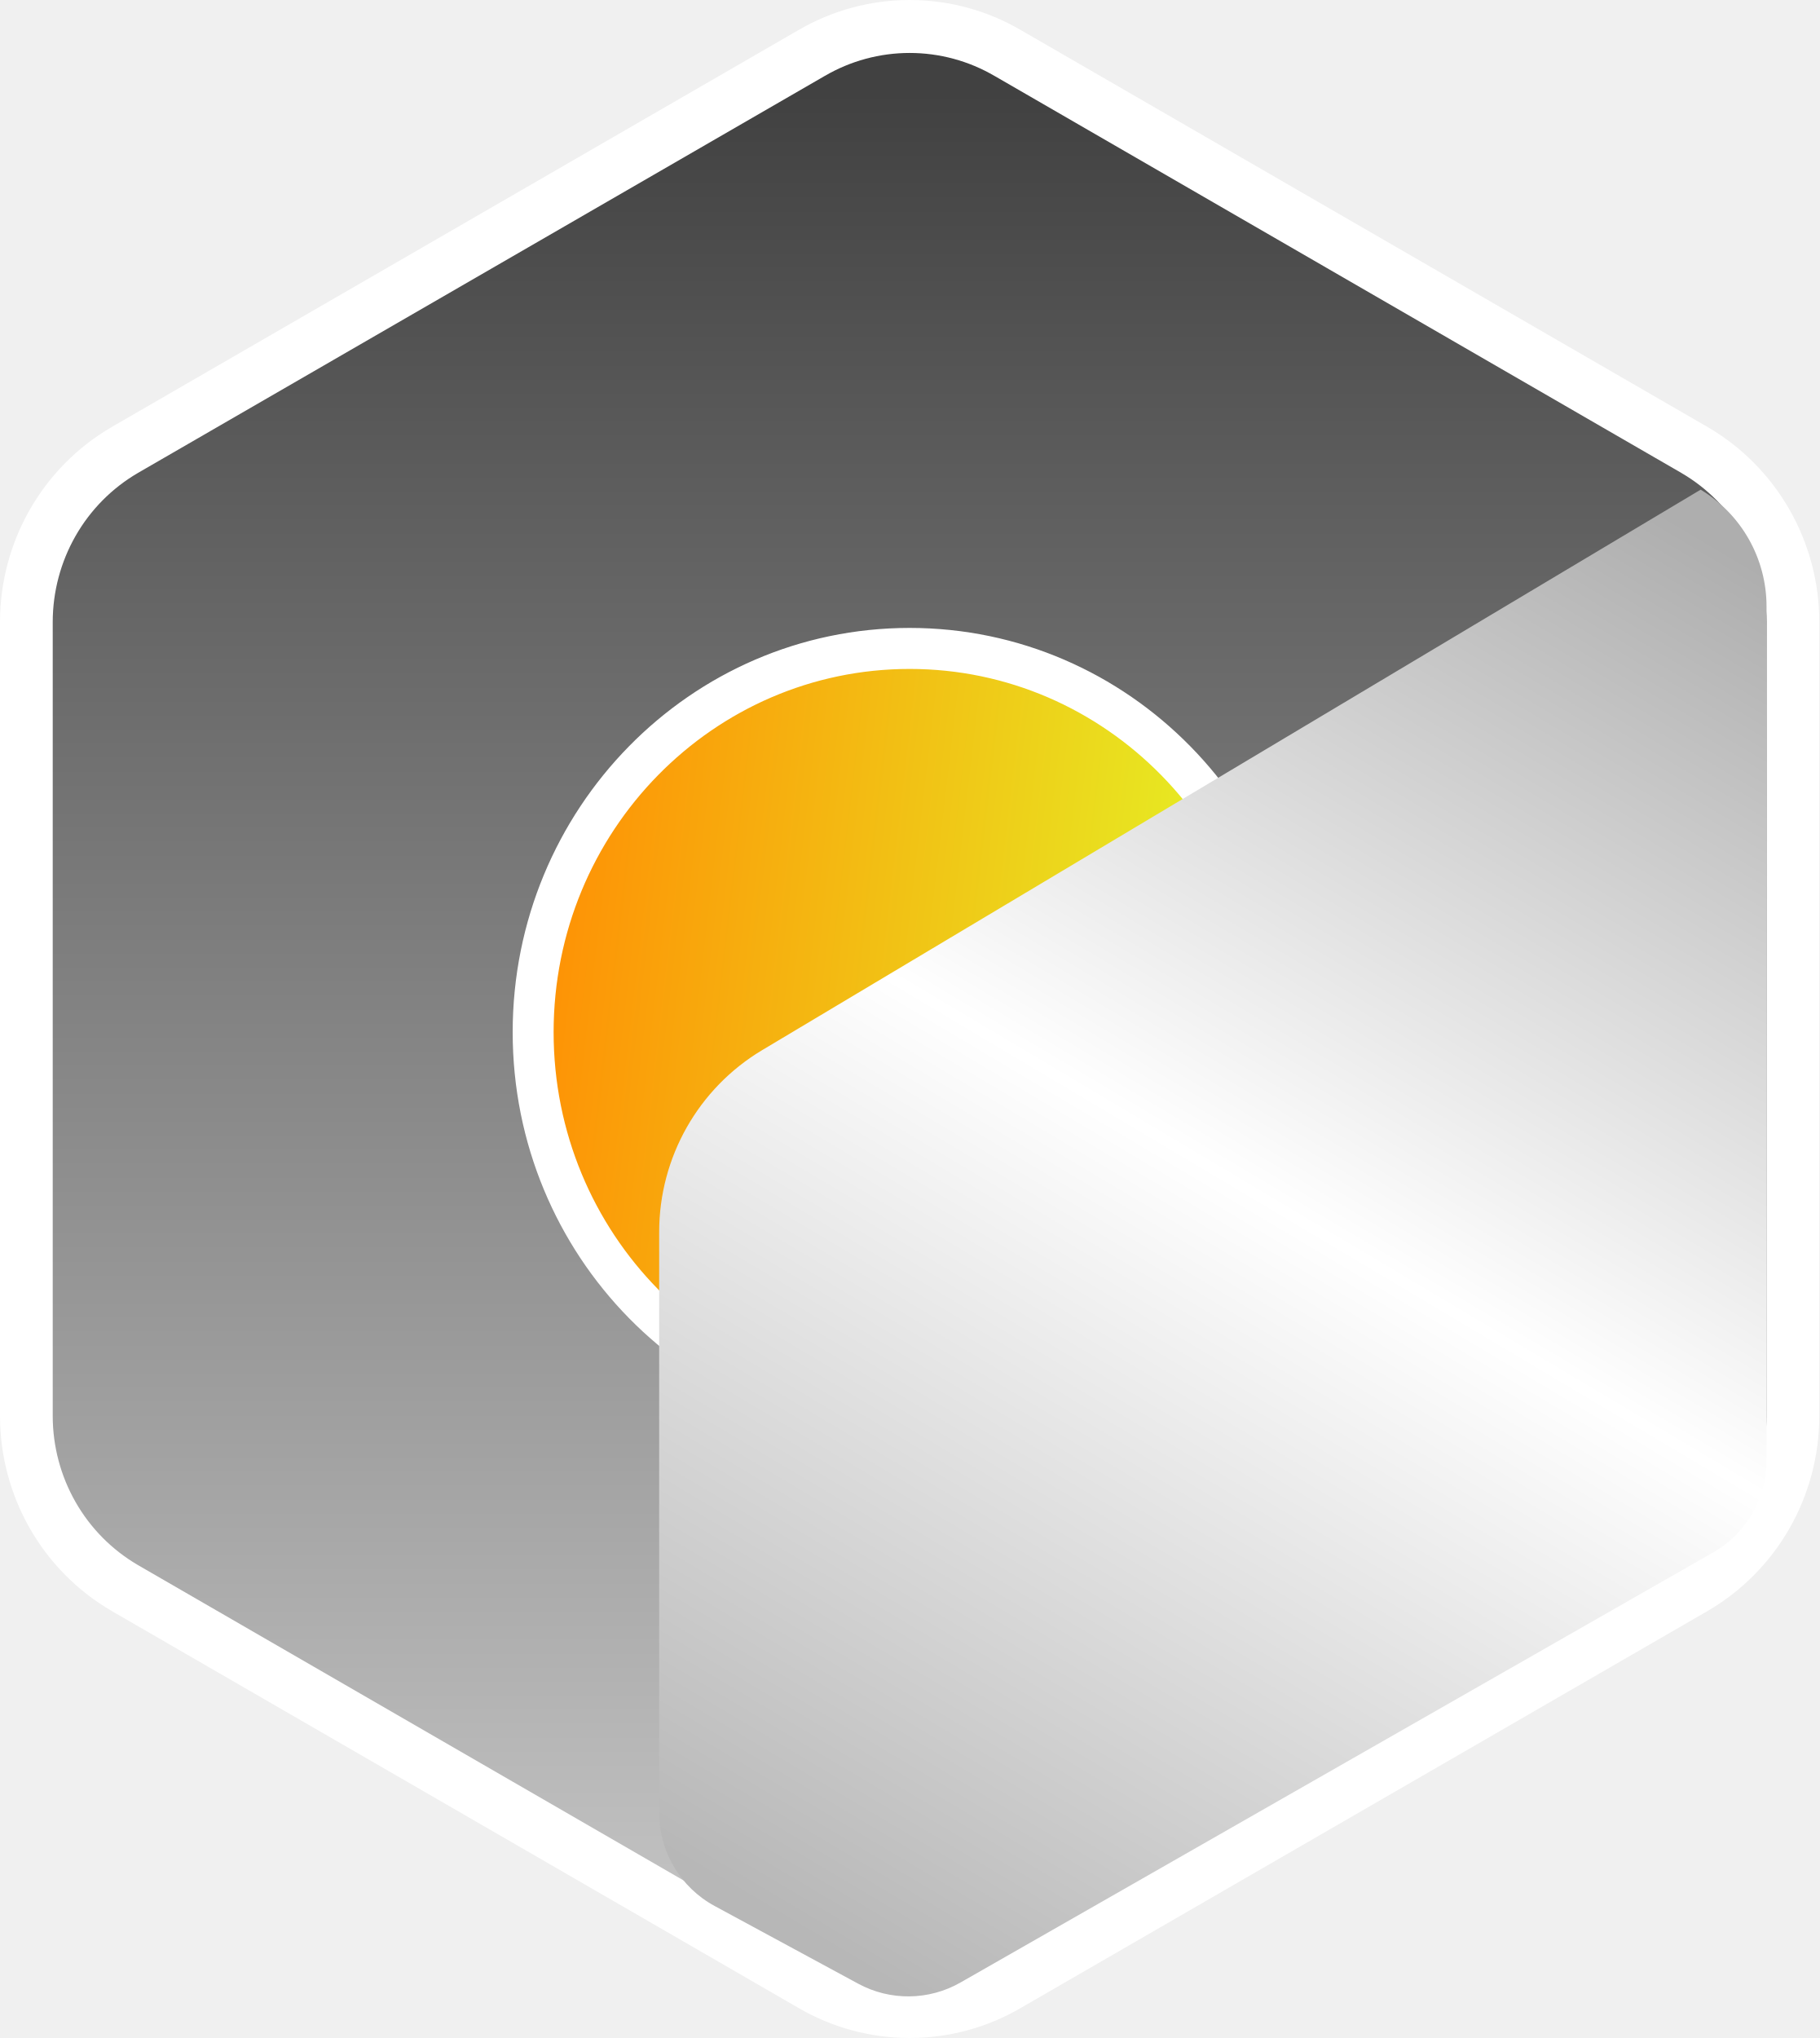
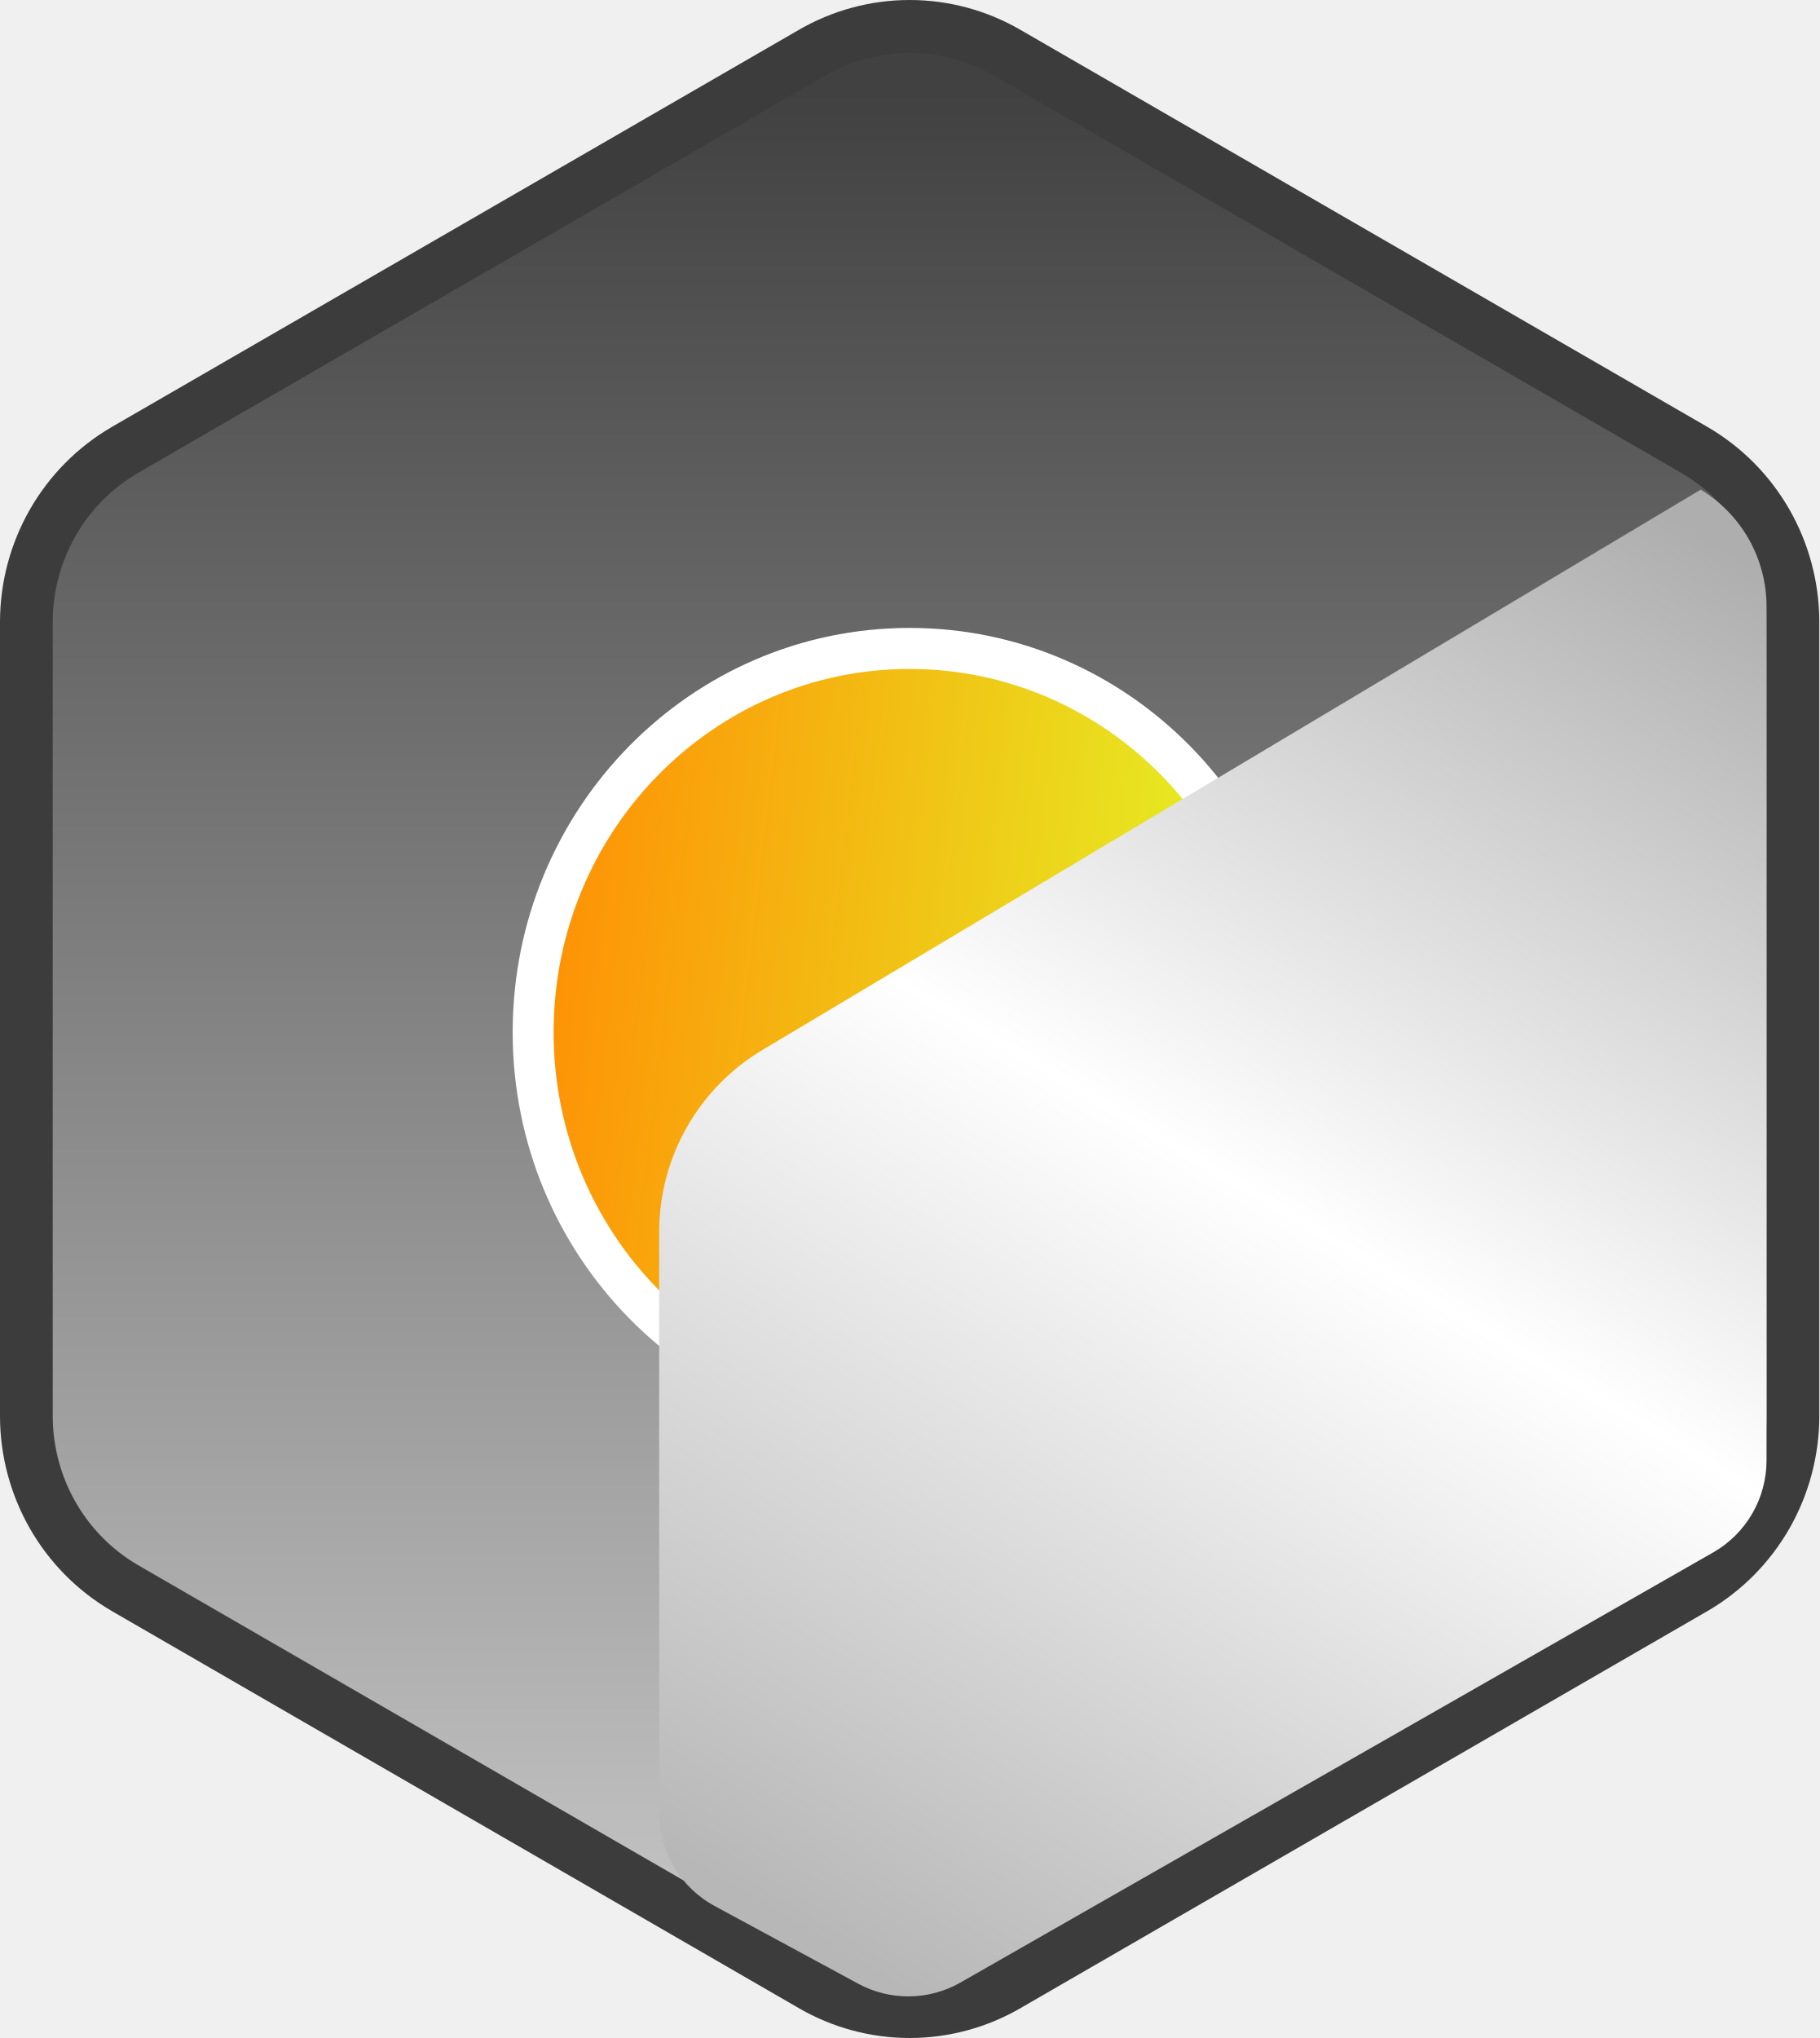
<svg xmlns="http://www.w3.org/2000/svg" width="50" height="56" viewBox="0 0 50 56" fill="none">
-   <path d="M49.625 38.912V38.912V17.089V17.089C49.624 16.071 49.359 15.072 48.855 14.191C48.351 13.309 47.627 12.577 46.754 12.068L46.753 12.067L27.874 1.156C27.873 1.156 27.873 1.156 27.873 1.156C27 0.646 26.009 0.378 25 0.378C23.991 0.378 23 0.646 22.127 1.156C22.127 1.156 22.126 1.156 22.126 1.156L3.247 12.067L3.245 12.068C2.373 12.577 1.648 13.309 1.145 14.191C0.641 15.072 0.376 16.071 0.374 17.089V17.089L0.374 38.912L0.374 38.912C0.376 39.929 0.641 40.929 1.145 41.81C1.648 42.691 2.373 43.423 3.245 43.933L3.247 43.934L22.126 54.844C22.126 54.844 22.126 54.844 22.127 54.844C23 55.354 23.991 55.623 25 55.623C26.009 55.623 27 55.354 27.873 54.844C27.873 54.844 27.873 54.844 27.874 54.844L46.753 43.934L46.754 43.933C47.627 43.423 48.351 42.691 48.855 41.81C49.359 40.929 49.624 39.929 49.625 38.912Z" fill="url(#paint0_linear_7_5152)" stroke="white" stroke-width="0.7" stroke-linecap="round" stroke-linejoin="round" />
-   <path fill-rule="evenodd" clip-rule="evenodd" d="M21.94 0.829C22.87 0.286 23.925 0 25 0C26.075 0 27.13 0.286 28.06 0.829C28.061 0.829 28.061 0.829 28.062 0.83L46.943 11.741C47.872 12.284 48.643 13.064 49.18 14.002C49.716 14.941 49.999 16.005 50 17.088V38.912C49.999 39.995 49.716 41.059 49.18 41.998C48.643 42.936 47.872 43.716 46.943 44.259L46.94 44.261L28.062 55.17C28.061 55.171 28.061 55.171 28.061 55.171C27.13 55.714 26.075 56 25 56C23.925 56 22.869 55.714 21.939 55.171C21.939 55.171 21.939 55.171 21.938 55.17L3.06 44.261L3.058 44.259C2.128 43.716 1.357 42.936 0.82 41.998C0.284 41.059 0.001 39.995 0 38.912V17.088C0.001 16.005 0.284 14.941 0.82 14.002C1.357 13.064 2.128 12.284 3.058 11.741L3.06 11.739L21.938 0.83C21.939 0.829 21.939 0.829 21.94 0.829ZM25 1.455C24.181 1.455 23.377 1.672 22.667 2.087L22.664 2.088L3.786 12.998C3.786 12.998 3.785 12.999 3.785 12.999C3.077 13.413 2.487 14.008 2.077 14.726C1.667 15.444 1.45 16.259 1.449 17.089V38.911C1.45 39.741 1.667 40.556 2.077 41.274C2.487 41.992 3.077 42.587 3.785 43.001C3.785 43.001 3.786 43.002 3.786 43.002L22.667 53.913C23.377 54.328 24.181 54.545 25 54.545C25.819 54.545 26.623 54.328 27.333 53.913L27.336 53.912L46.214 43.002C46.214 43.002 46.215 43.001 46.215 43.001C46.923 42.587 47.513 41.992 47.923 41.274C48.333 40.556 48.55 39.741 48.551 38.911V17.089C48.55 16.259 48.333 15.444 47.923 14.726C47.513 14.008 46.923 13.413 46.215 12.999C46.215 12.999 46.214 12.998 46.214 12.998L27.336 2.088L27.333 2.087C26.623 1.672 25.819 1.455 25 1.455Z" fill="white" />
-   <path d="M35.71 28.363C35.71 34.388 30.915 39.272 25 39.272C19.085 39.272 14.29 34.388 14.29 28.363C14.29 22.338 19.085 17.454 25 17.454C30.915 17.454 35.71 22.338 35.71 28.363Z" fill="url(#paint1_linear_7_5152)" />
+   <path d="M49.625 38.912V38.912V17.089V17.089C49.624 16.071 49.359 15.072 48.855 14.191C48.351 13.309 47.627 12.577 46.754 12.068L46.753 12.067L27.874 1.156C27.873 1.156 27.873 1.156 27.873 1.156C27 0.646 26.009 0.378 25 0.378C23.991 0.378 23 0.646 22.127 1.156C22.127 1.156 22.126 1.156 22.126 1.156L3.247 12.067L3.245 12.068C2.373 12.577 1.648 13.309 1.145 14.191C0.641 15.072 0.376 16.071 0.374 17.089V17.089L0.374 38.912L0.374 38.912C0.376 39.929 0.641 40.929 1.145 41.81C1.648 42.691 2.373 43.423 3.245 43.933L3.247 43.934L22.126 54.844C22.126 54.844 22.126 54.844 22.127 54.844C23 55.354 23.991 55.623 25 55.623C26.009 55.623 27 55.354 27.873 54.844C27.873 54.844 27.873 54.844 27.874 54.844L46.753 43.934L46.754 43.933C47.627 43.423 48.351 42.691 48.855 41.81C49.359 40.929 49.624 39.929 49.625 38.912Z" fill="url(#paint0_linear_22_1453)" stroke="white" stroke-width="0.7" stroke-linecap="round" stroke-linejoin="round" />
+   <path fill-rule="evenodd" clip-rule="evenodd" d="M21.94 0.829C22.87 0.286 23.925 0 25 0C26.075 0 27.13 0.286 28.06 0.829C28.061 0.829 28.061 0.829 28.062 0.83L46.943 11.741C47.872 12.284 48.643 13.064 49.18 14.002C49.716 14.941 49.999 16.005 50 17.088V38.912C49.999 39.995 49.716 41.059 49.18 41.998C48.643 42.936 47.872 43.716 46.943 44.259L46.94 44.261L28.062 55.17C28.061 55.171 28.061 55.171 28.061 55.171C27.13 55.714 26.075 56 25 56C23.925 56 22.869 55.714 21.939 55.171C21.939 55.171 21.939 55.171 21.938 55.17L3.06 44.261L3.058 44.259C2.128 43.716 1.357 42.936 0.82 41.998C0.284 41.059 0.001 39.995 0 38.912V17.088C0.001 16.005 0.284 14.941 0.82 14.002C1.357 13.064 2.128 12.284 3.058 11.741L3.06 11.739L21.938 0.83C21.939 0.829 21.939 0.829 21.94 0.829ZM25 1.455C24.181 1.455 23.377 1.672 22.667 2.087L22.664 2.088L3.786 12.998C3.786 12.998 3.785 12.999 3.785 12.999C3.077 13.413 2.487 14.008 2.077 14.726C1.667 15.444 1.45 16.259 1.449 17.089V38.911C1.45 39.741 1.667 40.556 2.077 41.274C2.487 41.992 3.077 42.587 3.785 43.001C3.785 43.001 3.786 43.002 3.786 43.002L22.667 53.913C23.377 54.328 24.181 54.545 25 54.545C25.819 54.545 26.623 54.328 27.333 53.913L27.336 53.912L46.214 43.002C46.214 43.002 46.215 43.001 46.215 43.001C46.923 42.587 47.513 41.992 47.923 41.274C48.333 40.556 48.55 39.741 48.551 38.911V17.089C48.55 16.259 48.333 15.444 47.923 14.726C47.513 14.008 46.923 13.413 46.215 12.999C46.215 12.999 46.214 12.998 46.214 12.998L27.336 2.088L27.333 2.087C26.623 1.672 25.819 1.455 25 1.455Z" fill="#3C3C3C" />
+   <path d="M35.71 28.363C35.71 34.388 30.915 39.272 25 39.272C19.085 39.272 14.29 34.388 14.29 28.363C14.29 22.338 19.085 17.454 25 17.454C30.915 17.454 35.71 22.338 35.71 28.363Z" fill="url(#paint1_linear_22_1453)" />
  <path d="M34.885 28.363C34.885 33.943 30.448 38.445 25 38.445C19.552 38.445 15.115 33.943 15.115 28.363C15.115 22.783 19.552 18.281 25 18.281C30.448 18.281 34.885 22.783 34.885 28.363ZM25 39.372C30.972 39.372 35.81 34.442 35.81 28.363C35.81 22.285 30.972 17.354 25 17.354C19.028 17.354 14.19 22.285 14.19 28.363C14.19 34.442 19.028 39.372 25 39.372Z" fill="white" stroke="white" stroke-width="0.2" />
-   <path d="M18.116 33.855C18.116 31.803 19.192 29.903 20.949 28.854L46.739 13.455C47.863 14.132 48.55 15.351 48.55 16.666V40.127C48.55 41.173 47.991 42.138 47.086 42.656L26.396 54.476C25.527 54.972 24.465 54.984 23.586 54.508L19.639 52.372C18.701 51.864 18.116 50.881 18.116 49.811V33.855Z" fill="url(#paint2_linear_7_5152)" />
+   <path d="M18.116 33.855C18.116 31.803 19.192 29.903 20.949 28.854L46.739 13.455C47.863 14.132 48.55 15.351 48.55 16.666V40.127C48.55 41.173 47.991 42.138 47.086 42.656L26.396 54.476C25.527 54.972 24.465 54.984 23.586 54.508L19.639 52.372C18.701 51.864 18.116 50.881 18.116 49.811V33.855Z" fill="url(#paint2_linear_22_1453)" />
  <defs>
-     <linearGradient id="paint0_linear_7_5152" x1="25" y1="75.637" x2="25" y2="2.546" gradientUnits="userSpaceOnUse">
+     <linearGradient id="paint0_linear_22_1453" x1="25" y1="75.637" x2="25" y2="2.546" gradientUnits="userSpaceOnUse">
      <stop stop-color="white" />
      <stop offset="1" stop-color="#414141" />
    </linearGradient>
-     <linearGradient id="paint1_linear_7_5152" x1="14.29" y1="26.181" x2="36.364" y2="28.761" gradientUnits="userSpaceOnUse">
+     <linearGradient id="paint1_linear_22_1453" x1="14.29" y1="26.181" x2="36.364" y2="28.761" gradientUnits="userSpaceOnUse">
      <stop stop-color="#FF8E04" />
      <stop offset="1" stop-color="#E1FF29" />
    </linearGradient>
-     <linearGradient id="paint2_linear_7_5152" x1="47.101" y1="14.91" x2="23.775" y2="54.116" gradientUnits="userSpaceOnUse">
+     <linearGradient id="paint2_linear_22_1453" x1="47.101" y1="14.91" x2="23.775" y2="54.116" gradientUnits="userSpaceOnUse">
      <stop stop-color="#AEAEAE" />
      <stop offset="0.478" stop-color="white" />
      <stop offset="1" stop-color="#B7B7B7" />
    </linearGradient>
  </defs>
</svg>
